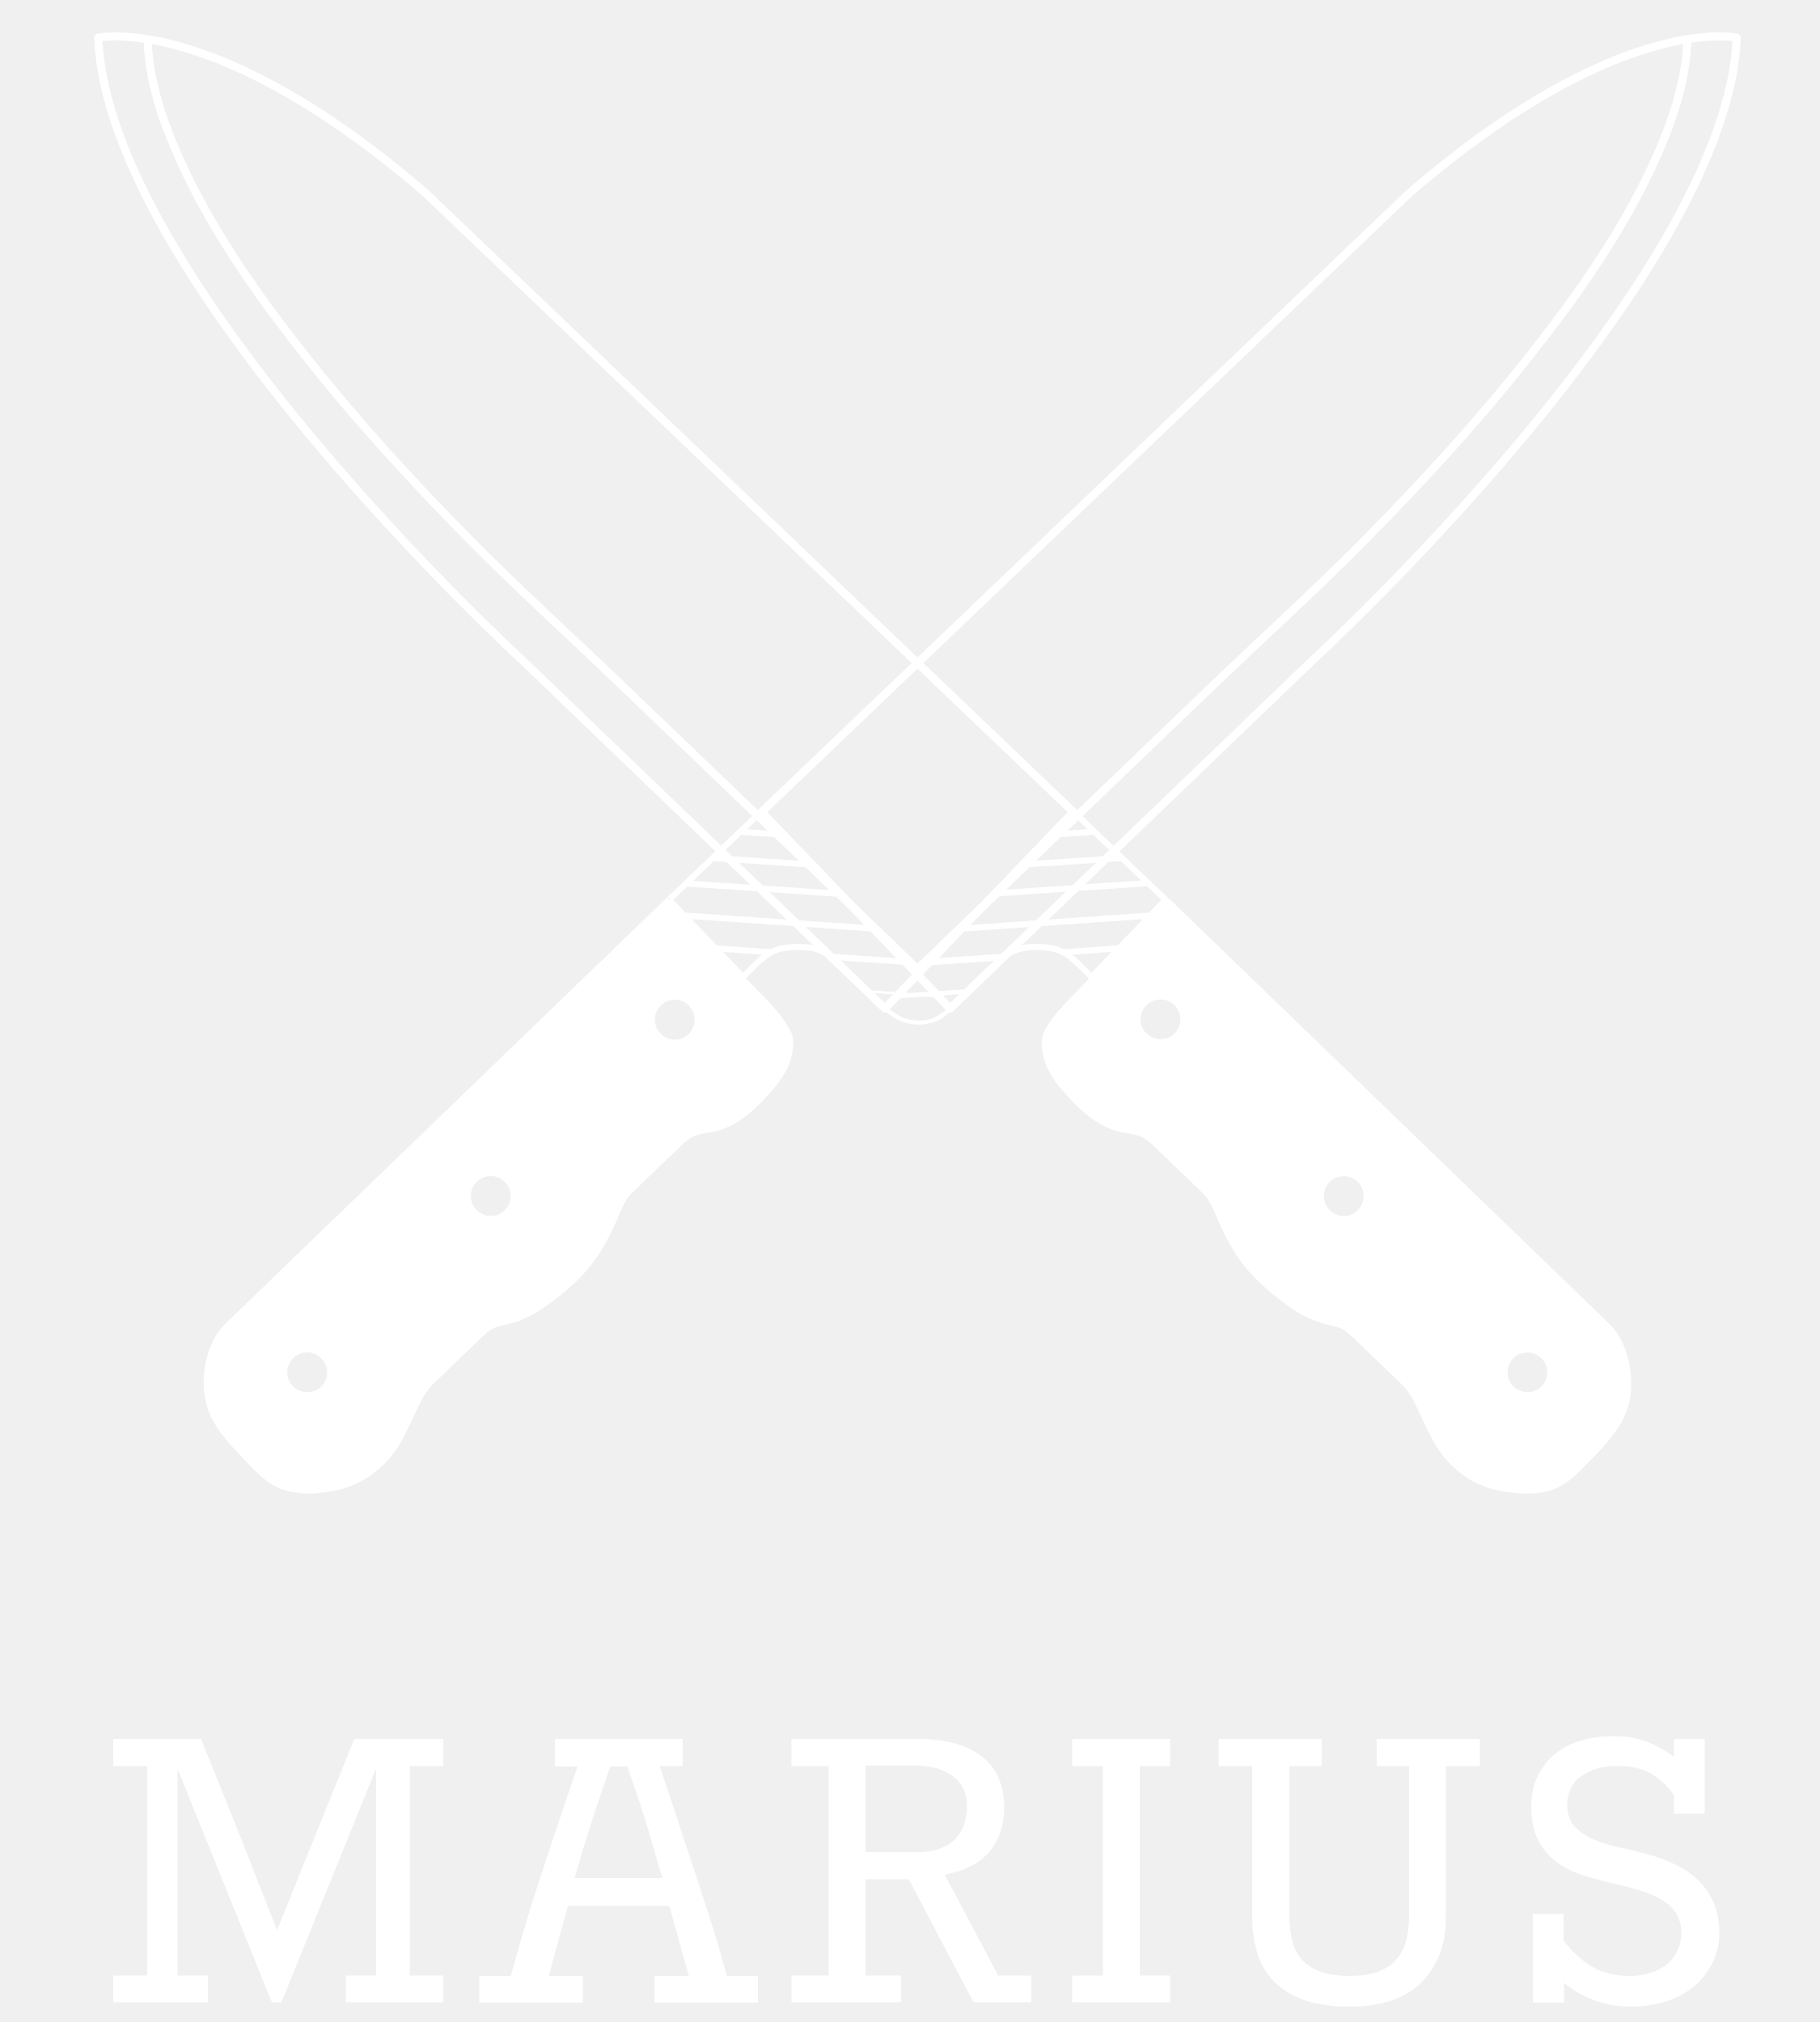
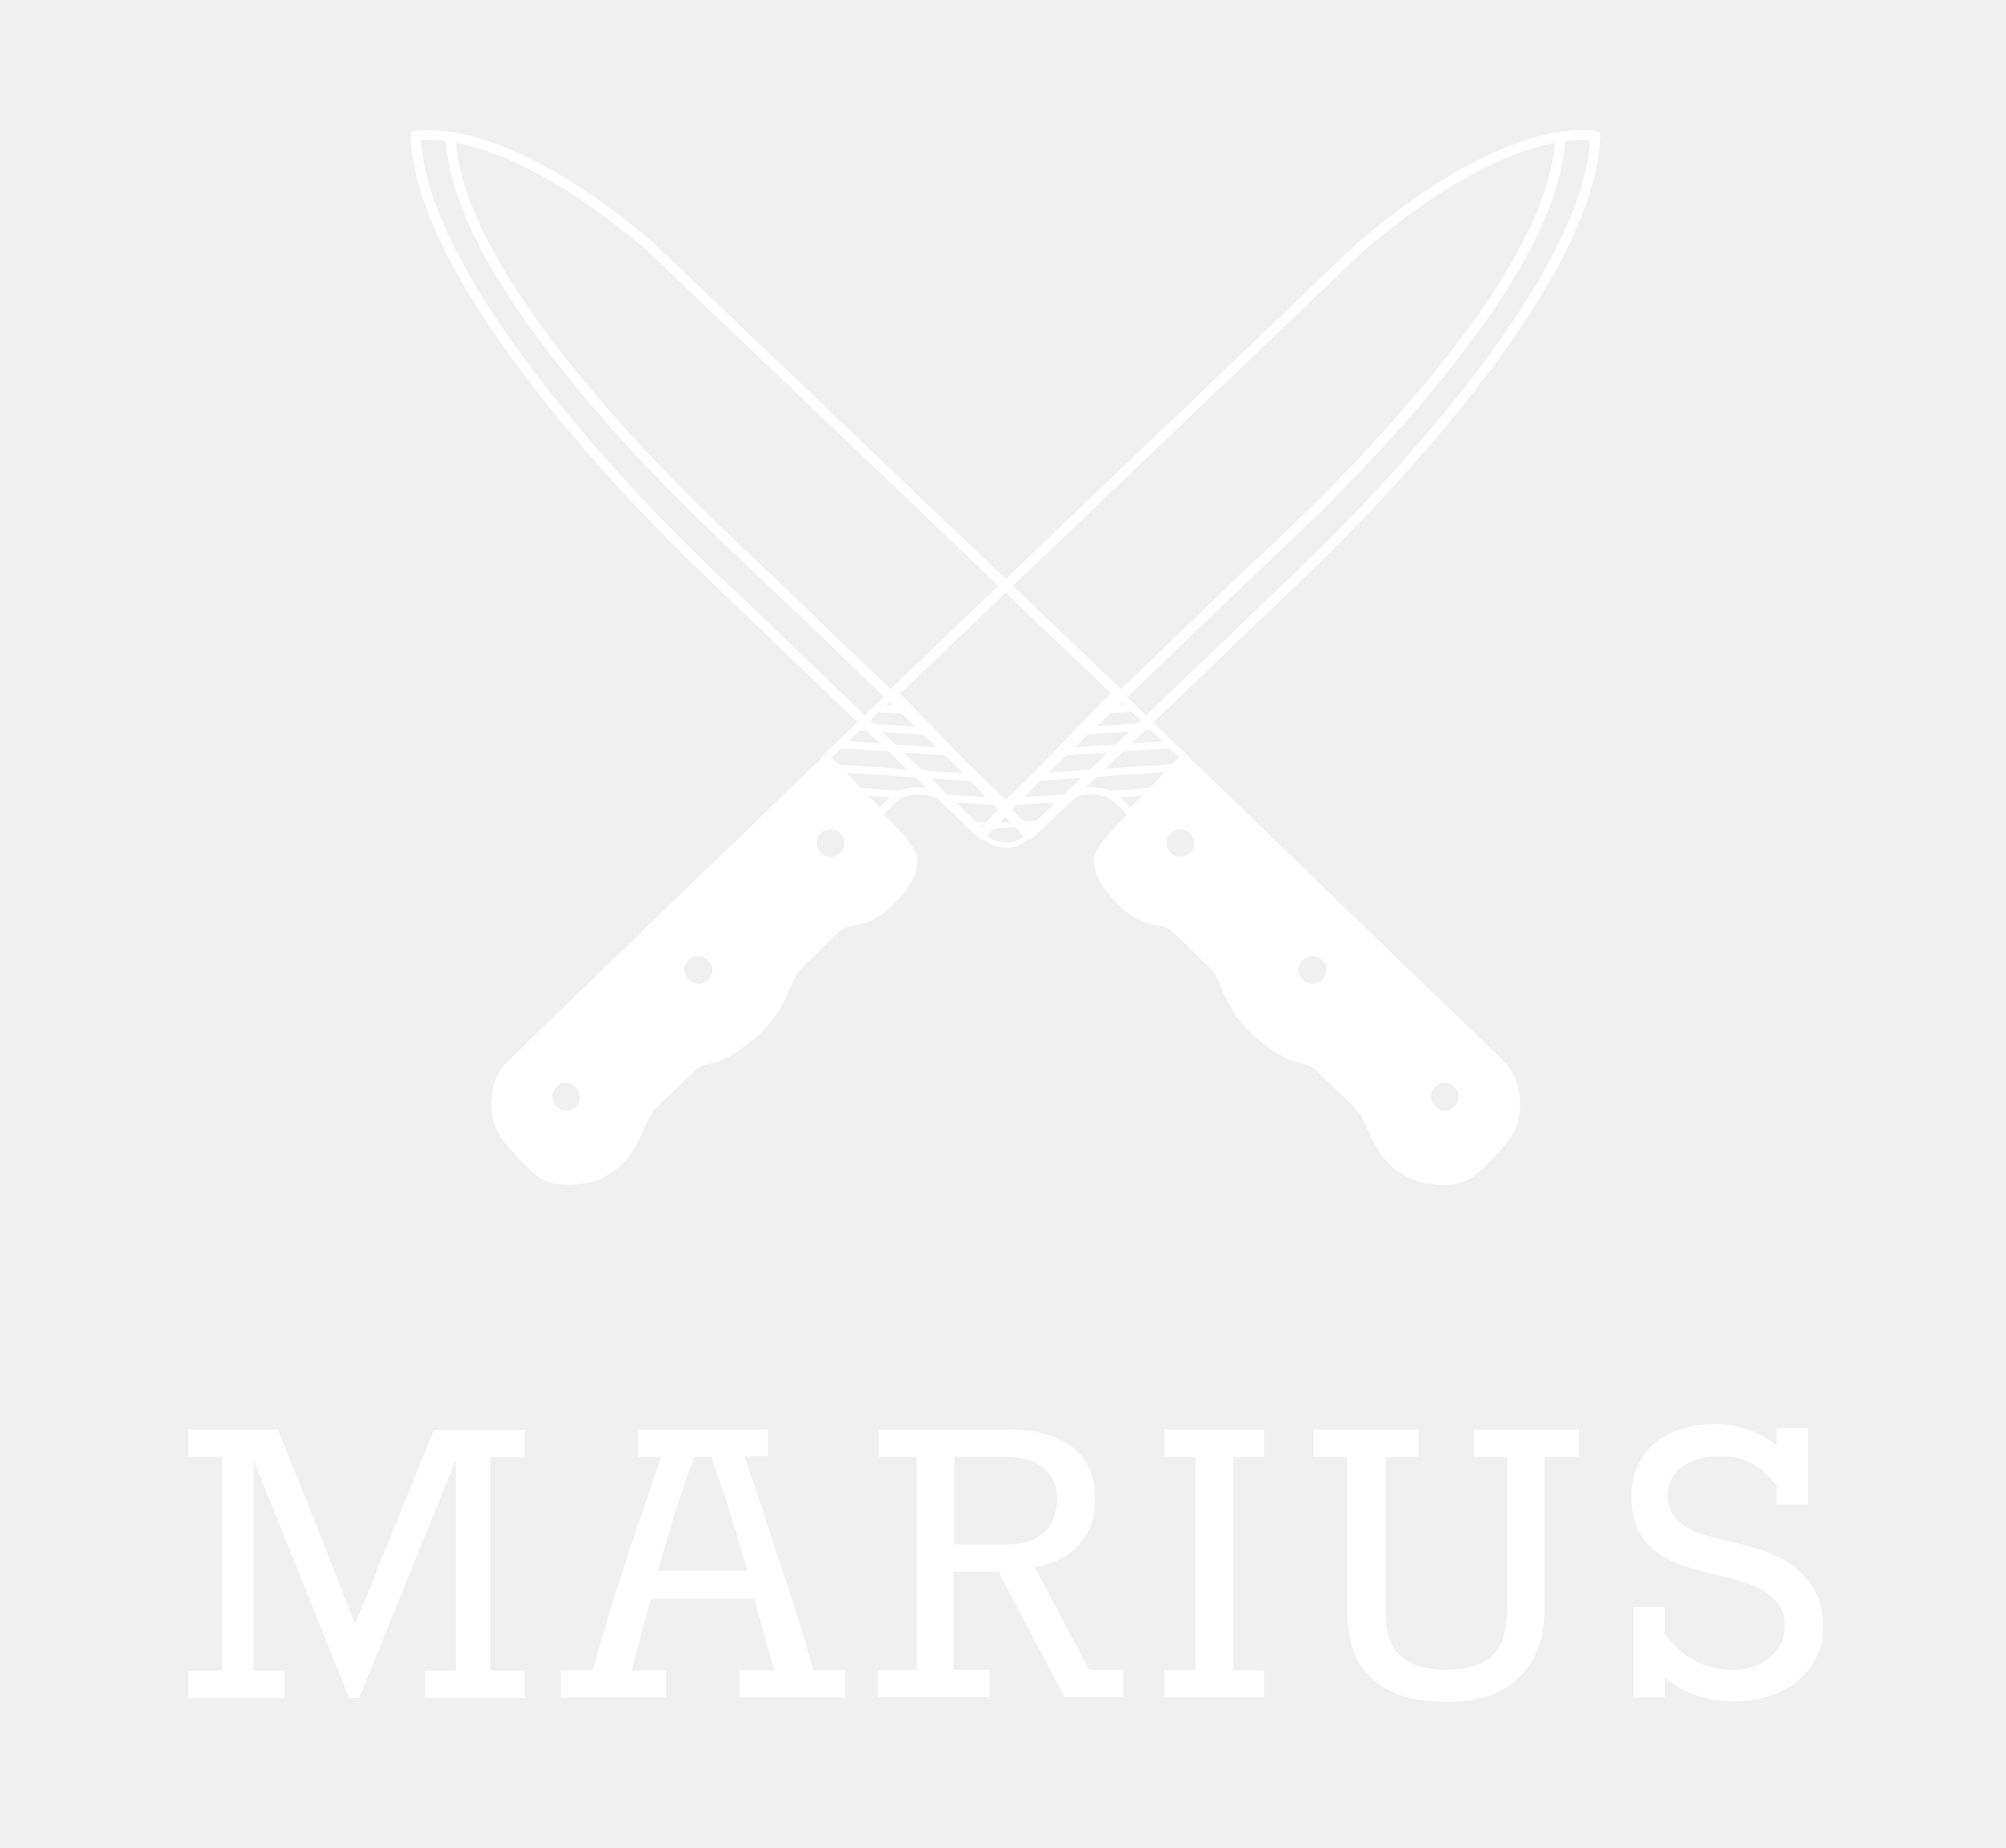
- <svg xmlns="http://www.w3.org/2000/svg" id="Calque_1" viewBox="0 0 450 500">
-   <style>.sf0{fill:#fff}.sf1{fill:none}.sf2,.sf3{fill:none;stroke-miterlimit:10}.sf2{stroke-linecap:round;stroke-linejoin:round;stroke:#fff;stroke-width:2}.sf3{stroke:#000;stroke-width:.5}.sf4,.sf5{fill:none;stroke:#fff}.sf4{stroke-miterlimit:10;stroke-width:1.5}.sf5{stroke-width:.5}.sf5,.sf6,.sf7,.sf8{stroke-miterlimit:10}.sf6{stroke-width:.5;stroke:#010202}.sf7,.sf8{stroke:#fff}.sf7{stroke-width:.5;fill:#fff}.sf8{fill:none}</style>
-   <path class="sf0" d="M36.4 436.7H28V430h21.7l9.5 23.6 9.3 23.7L87.6 430h22v6.7h-8.3v51.8h8.3v6.6H85.5v-6.6H93v-51.2l-23.4 57.8h-2.4l-23.3-57.7v51.1h7.5v6.6H28v-6.6h8.4v-51.8zM168.8 430v6.7h-5.7c2.6 7.7 4.6 13.8 6.1 18.4 1.5 4.6 2.5 7.5 3 9 1.4 4.3 2.8 8.6 4.1 12.7 1.3 4.1 2.4 8.1 3.4 11.8h7.7v6.6h-25.6v-6.6h8.5l-4.8-17.3h-25.1l-4.7 17.3h8.4v6.6h-25.6v-6.6h7.8c1.1-4 2.3-8.2 3.6-12.6 1.3-4.4 2.7-8.8 4.2-13.2 1.4-4.5 2.9-8.9 4.4-13.3 1.5-4.4 2.9-8.6 4.3-12.7h-5.6V430h31.6zm-5 34.4c-.8-2.5-1.8-6-3.1-10.5s-3.2-10.3-5.6-17.1h-4.2c-2.4 6.9-4.3 12.6-5.7 17.1-1.4 4.5-2.4 8-3.1 10.5h21.7zM195.7 488.5h9.2v-51.8h-9.2V430h31.1c3.7 0 6.9.4 9.6 1.2 2.7.8 4.9 1.9 6.7 3.4 1.7 1.5 3.1 3.2 3.9 5.3.8 2.1 1.3 4.4 1.3 6.9 0 4.4-1.2 8.1-3.6 11-2.4 2.9-6.1 4.8-11.1 5.8l13.2 24.9h8.2v6.6h-14.3l-16-30.4H214v23.8h8.8v6.6h-27.1v-6.6zm30.9-30.5c2.4 0 4.5-.3 6.1-1 1.6-.7 2.9-1.5 3.8-2.6.9-1.1 1.6-2.2 2-3.6.4-1.3.6-2.7.6-4 0-3.2-1.1-5.7-3.4-7.5-2.3-1.8-5.4-2.7-9.4-2.7H214V458h12.6zM265.1 488.5h7.6v-51.8h-7.6V430h24.2v6.7h-7.5v51.8h7.5v6.6h-24.2v-6.6zM301.3 436.7V430h25.5v6.7h-8v37.1c0 2.4.3 4.5.8 6.4.5 1.8 1.3 3.4 2.5 4.6s2.7 2.2 4.5 2.8c1.9.6 4.1 1 6.8 1 2.9 0 5.3-.3 7.2-1 1.9-.7 3.5-1.7 4.6-3 1.1-1.3 2-2.9 2.5-4.8s.7-4.1.7-6.6v-36.5h-8V430h25.5v6.7h-8.4v37c0 4.1-.6 7.5-1.9 10.4-1.3 2.8-3 5.2-5.1 7-2.1 1.8-4.6 3.1-7.5 3.9-2.8.8-5.8 1.2-9 1.2-5 0-9.1-.6-12.3-1.9-3.2-1.3-5.6-3-7.4-5.1-1.8-2.1-3-4.5-3.7-7.2-.7-2.7-1-5.5-1-8.4v-2.1-4.4-5.9-6.6-6.4-11.5h-8.3zM403.4 496.2c-6.4 0-12-2-16.7-5.9v4.9H379v-21.9h7.6v6.6c2.3 2.9 4.7 5.1 7.3 6.6 2.6 1.4 5.7 2.1 9.2 2.1 1.9 0 3.7-.3 5.2-.8s2.9-1.3 4-2.2c1.1-.9 1.9-2.1 2.5-3.3.6-1.3.9-2.7.9-4.2 0-2.1-.5-3.9-1.4-5.2-1-1.4-2.3-2.5-3.9-3.4-1.7-.9-3.6-1.7-5.8-2.3-2.2-.6-4.6-1.2-7.1-1.8-2.6-.6-5-1.3-7.3-2.1-2.3-.9-4.3-2-6-3.4-1.7-1.4-3.1-3.2-4.1-5.3-1-2.1-1.5-4.7-1.5-7.7 0-2.9.5-5.5 1.6-7.7s2.5-4 4.3-5.5c1.8-1.5 4-2.6 6.5-3.3 2.5-.8 5.1-1.1 8-1.1 2.7 0 5.4.4 7.9 1.3s4.9 2.2 7 3.9V430h7.6v18.5h-7.6v-4.6c-1.7-2.4-3.7-4.2-5.8-5.4-2.2-1.2-4.8-1.8-7.9-1.8-2.1 0-4 .2-5.5.7-1.6.5-2.9 1.2-4 2s-1.9 1.8-2.4 3c-.5 1.1-.8 2.4-.8 3.8 0 2.3.6 4.1 1.8 5.4 1.2 1.3 2.7 2.4 4.6 3.2 1.9.8 4 1.5 6.4 2 2.4.5 4.8 1.1 7.3 1.8 2.4.6 4.6 1.5 6.7 2.5 2.1 1 4 2.3 5.6 3.9 1.6 1.5 2.9 3.4 3.8 5.5.9 2.1 1.4 4.6 1.4 7.4 0 2.6-.5 5-1.6 7.3-1.1 2.2-2.5 4.2-4.4 5.8-1.9 1.6-4.2 2.9-6.8 3.8-2.8.9-5.7 1.4-8.9 1.4z" />
+ <svg xmlns="http://www.w3.org/2000/svg" id="Calque_1" viewBox="0 0 405 373">
+   <style>.sst0{fill:#fff}.sst1{fill:none}.sst2,.sst3{fill:none;stroke-miterlimit:10}.sst2{stroke-linecap:round;stroke-linejoin:round;stroke:#fff;stroke-width:2}.sst3{stroke:#000;stroke-width:.5}.sst4,.sst5{fill:none;stroke:#fff}.sst4{stroke-miterlimit:10;stroke-width:1.5}.sst5{stroke-width:.5}.sst5,.sst6,.sst7,.sst8{stroke-miterlimit:10}.sst6{stroke-width:.5;stroke:#010202}.sst7,.sst8{stroke:#fff}.sst7{stroke-width:.5;fill:#fff}.sst8{fill:none}</style>
+   <path class="sst0" d="M44.9 294.1H38v-5.5h18.1l7.9 19.6 7.7 19.7 15.9-39.2h18.3v5.5H99v43.1h6.9v5.5H85.8v-5.5H92v-42.5l-19.5 48h-2l-19.3-48v42.5h6.2v5.5H38v-5.5h6.9v-43.2zM155 288.5v5.5h-4.7c2.2 6.4 3.9 11.5 5.1 15.3 1.2 3.8 2.1 6.3 2.5 7.5 1.2 3.6 2.3 7.1 3.4 10.6 1.1 3.4 2 6.7 2.9 9.8h6.4v5.5h-21.3v-5.5h7l-4-14.4h-20.9l-3.9 14.4h7v5.5h-21.3v-5.5h6.5c.9-3.3 1.9-6.8 3-10.5 1.1-3.6 2.3-7.3 3.5-11 1.2-3.7 2.4-7.4 3.7-11 1.2-3.6 2.4-7.2 3.6-10.6h-4.7v-5.5H155zm-4.1 28.6c-.6-2.1-1.5-5-2.6-8.8-1.1-3.8-2.7-8.5-4.7-14.2h-3.5c-2 5.7-3.6 10.5-4.7 14.2-1.1 3.8-2 6.7-2.6 8.8h18.1zM177.4 337.2h7.7v-43.1h-7.7v-5.5h25.9c3.1 0 5.8.3 8 1s4.1 1.6 5.5 2.8c1.5 1.2 2.5 2.7 3.2 4.4.7 1.7 1.1 3.6 1.1 5.7 0 3.7-1 6.7-3 9.1-2 2.4-5 4-9.2 4.8l11 20.7h6.9v5.5h-11.9l-13.3-25.3h-9.1v19.8h7.3v5.5h-22.5v-5.4zm25.7-25.4c2 0 3.7-.3 5-.8 1.3-.5 2.4-1.3 3.2-2.1.8-.9 1.3-1.9 1.6-3 .3-1.1.5-2.2.5-3.4 0-2.7-.9-4.7-2.8-6.2s-4.5-2.2-7.8-2.2h-10.1v17.7h10.4zM235.1 337.2h6.3v-43.1h-6.3v-5.5h20.1v5.5H249v43.1h6.2v5.5h-20.1v-5.5zM265.2 294.1v-5.5h21.2v5.5h-6.7v30.8c0 2 .2 3.8.6 5.3.4 1.5 1.1 2.8 2.1 3.8s2.2 1.8 3.8 2.3c1.5.5 3.4.8 5.7.8 2.4 0 4.4-.3 6-.8 1.6-.6 2.9-1.4 3.8-2.5 1-1.1 1.6-2.4 2-4 .4-1.6.6-3.4.6-5.4v-30.3h-6.7v-5.5h21.2v5.5h-7v30.8c0 3.4-.5 6.3-1.6 8.6-1 2.4-2.5 4.3-4.2 5.8-1.8 1.5-3.9 2.6-6.2 3.3-2.4.7-4.9 1-7.5 1-4.2 0-7.6-.5-10.2-1.6-2.6-1.1-4.7-2.5-6.2-4.2-1.5-1.7-2.5-3.7-3.1-6-.5-2.3-.8-4.6-.8-7v-1.7-3.6-4.9-5.5-5.4-9.6h-6.8zM350 343.5c-5.3 0-10-1.6-13.9-4.9v4.1h-6.3v-18.2h6.3v5.4c1.9 2.4 3.9 4.3 6.1 5.4 2.2 1.2 4.7 1.8 7.7 1.8 1.6 0 3-.2 4.3-.7 1.3-.5 2.4-1.1 3.3-1.9.9-.8 1.6-1.7 2.1-2.8.5-1.1.7-2.2.7-3.5 0-1.8-.4-3.2-1.2-4.3-.8-1.1-1.9-2.1-3.3-2.9-1.4-.8-3-1.4-4.8-1.9-1.8-.5-3.8-1-5.9-1.5-2.1-.5-4.1-1.1-6.1-1.8-1.9-.7-3.6-1.7-5-2.8-1.4-1.2-2.6-2.6-3.4-4.4-.8-1.8-1.2-3.9-1.2-6.4 0-2.4.4-4.5 1.3-6.4.9-1.8 2.1-3.4 3.6-4.6 1.5-1.2 3.3-2.1 5.4-2.8 2.1-.6 4.3-.9 6.6-.9s4.5.4 6.6 1.1c2.1.7 4 1.8 5.8 3.2v-3.5h6.3v15.4h-6.3V300c-1.4-2-3.1-3.5-4.9-4.5-1.8-1-4-1.5-6.5-1.5-1.8 0-3.3.2-4.6.6-1.3.4-2.4 1-3.3 1.7-.9.7-1.6 1.5-2 2.5-.5 1-.7 2-.7 3.1 0 1.9.5 3.4 1.5 4.5s2.2 2 3.8 2.7c1.6.7 3.4 1.2 5.4 1.7 2 .4 4 .9 6.1 1.5 2 .5 3.8 1.2 5.6 2.1 1.8.9 3.3 1.9 4.6 3.2 1.3 1.3 2.4 2.8 3.2 4.6.8 1.8 1.2 3.8 1.2 6.2 0 2.2-.4 4.2-1.3 6-.9 1.9-2.1 3.5-3.7 4.8-1.6 1.4-3.5 2.4-5.7 3.2-2.3.7-4.7 1.1-7.4 1.1z" />
  <g>
-     <path class="sf1" d="M201.1 214.3c7.2 7.5 16.1 16.8 23 24h.1-.1c.9.9 1.7 1.8 2.5 2.6l.1-.1-25.4-26.5h-.2z" />
-     <path class="sf2" d="M324.4 163.4s102.8-94.2 105-154.1c0 0-5.6-1.2-16.4 1.2-13.6 3.1-35.5 12.2-64.6 37.3l-160.1 153 12.5 13h.1-.1l25.4 26.5c8.7-8.4 20.6-19.7 29.2-28.1l44.1-42.3c12.9-12.4 26.1-24.3 38.6-37 14-14.2 27.5-28.9 39.7-44.4 12.6-16 24.7-33 32.7-51.9 3.6-8.4 6.4-17.5 6.7-26.7-.3 9.2-3.1 18.2-6.7 26.7-8 18.8-20 35.9-32.7 51.9-12.3 15.5-25.7 30.2-39.7 44.4-12.5 12.7-25.8 24.7-38.6 37l-44.1 42.3c-8.7 8.3-20.5 19.7-29.2 28.1l8.7 9.1 89.5-86z" />
-     <path class="sf3" d="M165 222.2h.1z" />
-     <path class="sf4" d="M200.6 213.8l-23.9-1.6 23.9 1.6c-2.7-2.8-5.1-5.3-7.1-7.4l-10.3-.7 10.3.7c-3.3-3.4-5.4-5.6-5.4-5.6l-22.7 21.7 18.3 19.1c2.9-2.8 5.7-6.4 9.8-7.1 1.7-.3 3.5-.4 5.3-.3 2.8.1 4.9 1 6.8 2.4l17.9 1.2c-6.8-7.2-15.7-16.5-22.9-24zm6.6 7.2l-37-2.5 37 2.5zm-30.1 13.5l13.8 1-13.8-1zm-7.8-8.1l46.5 3.2-46.5-3.2z" />
-     <path class="sf5" d="M206.2 237c2.2 1.5 4 3.6 6.1 5.8.8.8 1.6 1.6 2.3 2.4l17.3 1.2c-1.4-1.5-3.3-3.4-5.3-5.6l-.1.1.1-.1c-.8-.8-1.6-1.7-2.5-2.6l-17.9-1.2z" />
-     <path class="sf5" d="M217.1 247.8c2.6 2.7 4.4 4.6 8.2 5 1.9.2 3.8-.1 5.6-.8.5-.2 4-2.5 3.9-2.7 0 0-.8-.8-2.9-3l-17.3-1.2c.9 1 1.7 1.9 2.5 2.7z" />
-     <path class="sf6" d="M165.1 222.1v.1-.1z" />
-     <path class="sf7" d="M165 222.2L56 327.4c-4.2 4-5.8 10.9-5.3 16.5.6 7.4 5.4 12.1 10.2 17.2 3.2 3.4 6.3 6.6 11 7.5 3.9.8 6.7.5 10.5-.2 1.4-.2 2.7-.6 4-1.1 4.6-1.7 8.5-4.9 11.3-8.9 2.6-3.8 4.2-8.3 6.3-12.3.9-1.7 2-3.2 3.4-4.5l12.4-11.9c1-1 2.3-1.7 3.7-2 3.9-.9 7-1.9 10.3-4.2 4.5-3 8.9-6.7 12.2-10.9 3.3-4.2 5.5-9.1 7.6-14 .7-1.6 1.7-3.1 3-4.3l7.4-7.1c1.6-1.6 3.3-3.1 4.9-4.7 2.1-2 3.8-2.3 6.6-2.7 2.1-.3 4.1-1.1 5.9-2.1 3.7-2.1 6.7-5.2 9.5-8.4 3.1-3.6 5.4-7.8 4.9-12.7 0 0-.3-2.8-6.4-9.2l-6.1-6.3c0 .1-18.3-18.9-18.3-18.9zM72.2 342.9c-2-2.1-1.9-5.4.2-7.3 2.1-2 5.4-1.9 7.3.2 2 2.1 1.9 5.4-.2 7.3-2 1.9-5.3 1.9-7.3-.2zm45.4-43.6c-2-2.1-1.9-5.4.2-7.3 2.1-2 5.4-1.9 7.3.2 2 2.1 1.9 5.4-.2 7.3-2 2-5.3 1.9-7.3-.2zm52.8-43.4c-2.1 2-5.4 1.9-7.3-.2-2-2.1-1.9-5.4.2-7.3 2.1-2 5.4-1.9 7.3.2 1.9 2 1.9 5.3-.2 7.3zM165.1 222.2l18.3 19.1-18.3-19.1z" />
-     <path class="sf1" d="M252.6 214.3c-7.2 7.5-16.1 16.8-23 24h-.1.1c-.9.9-1.7 1.8-2.5 2.6l-.1-.1 25.4-26.5h.2z" />
-     <path class="sf2" d="M129.3 163.4S26.5 69.2 24.3 9.3c0 0 5.6-1.2 16.4 1.2 13.6 3.1 35.5 12.2 64.6 37.3l160.1 153-12.5 13h-.1.1l-25.4 26.5c-8.7-8.4-20.6-19.7-29.2-28.1l-44.1-42.3c-12.9-12.4-26.1-24.3-38.6-37-14-14.2-27.5-28.9-39.7-44.4-12.6-16-24.7-33-32.7-51.9-3.6-8.4-6.4-17.5-6.7-26.7.3 9.2 3.1 18.2 6.7 26.7 8 18.8 20 35.9 32.7 51.9 12.3 15.5 25.7 30.2 39.7 44.4 12.5 12.7 25.8 24.7 38.6 37l44.1 42.3c8.7 8.3 20.5 19.7 29.2 28.1l-8.7 9.1-89.5-86z" />
-     <path class="sf3" d="M288.7 222.2z" />
-     <path class="sf4" d="M230.1 237.8l17.9-1.2c1.9-1.3 4-2.2 6.8-2.4 1.8-.1 3.5 0 5.3.3 4.1.7 6.9 4.4 9.8 7.1l18.3-19.1-22.7-21.7s-2.1 2.2-5.4 5.6l10.3-.7-10.3.7c-2 2.1-4.4 4.6-7.1 7.4l23.9-1.6-23.9 1.6c-7.1 7.5-16 16.8-22.9 24zm53.4-19.4l-37 2.5 37-2.5zm-20.7 17.1l13.8-1-13.8 1zm-24.8-5.9l46.5-3.2-46.5 3.2z" />
-     <path class="sf8" d="M247.5 237c-2.2 1.5-4 3.6-6.1 5.8-.8.8-1.6 1.6-2.3 2.4l-17.3 1.2c1.4-1.5 3.3-3.4 5.3-5.6l.1.1-.1-.1c.8-.8 1.6-1.7 2.5-2.6l17.9-1.2z" />
-     <path class="sf8" d="M236.6 247.8c-2.6 2.7-4.4 4.6-8.2 5-1.9.2-3.8-.1-5.6-.8-.5-.2-4-2.5-3.9-2.7 0 0 .8-.8 2.9-3l17.3-1.2c-.9 1-1.7 1.9-2.5 2.7z" />
-     <path class="sf6" d="M288.7 222.1v.1-.1z" />
-     <path class="sf7" d="M270.4 241.2l-6.1 6.3c-6.2 6.4-6.4 9.2-6.4 9.2-.5 4.9 1.8 9.1 4.9 12.7 2.8 3.2 5.8 6.3 9.5 8.4 1.8 1 3.8 1.8 5.9 2.1 2.9.5 4.5.7 6.6 2.7 1.6 1.6 3.3 3.1 4.9 4.7l7.4 7.1c1.3 1.2 2.3 2.7 3 4.3 2.1 4.9 4.3 9.8 7.6 14 3.3 4.2 7.7 7.8 12.2 10.9 3.4 2.3 6.4 3.3 10.3 4.2 1.4.3 2.6 1 3.7 2l12.4 11.9c1.4 1.3 2.5 2.8 3.4 4.5 2.1 4 3.7 8.5 6.3 12.3 2.8 4 6.7 7.3 11.3 8.9 1.3.5 2.7.8 4 1.1 3.8.6 6.6.9 10.5.2 4.7-.9 7.8-4.2 11-7.5 4.9-5.1 9.6-9.8 10.2-17.2.4-5.6-1.1-12.4-5.3-16.5l-109-105.3-18.3 19zm103.7 101.9c-2.1-2-2.1-5.3-.2-7.3 2-2.1 5.3-2.1 7.3-.2 2.1 2 2.1 5.3.2 7.3-1.9 2.1-5.2 2.1-7.3.2zm-45.4-43.6c-2.1-2-2.1-5.3-.2-7.3 2-2.1 5.3-2.1 7.3-.2 2.1 2 2.1 5.3.2 7.3-1.9 2.1-5.2 2.2-7.3.2zm-45.5-51c2-2.1 5.3-2.1 7.3-.2 2.1 2 2.1 5.3.2 7.3-2 2.1-5.3 2.1-7.3.2-2.2-1.9-2.2-5.2-.2-7.3zM288.7 222.2l-18.3 19.1 18.3-19.1z" />
+     <path class="sst1" d="M187.8 147.9c4.2 4.4 9.5 9.9 13.5 14.1h.1-.1l1.5 1.5.1-.1-15-15.6-.1.1z" />
+     <path class="sst2" d="M260.4 118s60.4-55.4 61.7-90.6c0 0-3.3-.7-9.6.7-8 1.8-20.9 7.2-38 21.9l-94.2 90 7.4 7.6h.1-.1l15 15.6c5.1-4.9 12.1-11.6 17.2-16.5 8.6-8.3 17.3-16.6 25.9-24.9 7.6-7.3 15.3-14.3 22.7-21.8 8.2-8.3 16.1-17 23.4-26.1 7.4-9.4 14.5-19.4 19.2-30.5 2.1-5 3.7-10.3 3.9-15.7-.2 5.4-1.9 10.7-3.9 15.7-4.7 11.1-11.8 21.1-19.2 30.5-7.2 9.1-15.1 17.8-23.4 26.1-7.4 7.5-15.2 14.5-22.7 21.8-8.6 8.3-17.3 16.6-25.9 24.9-5.1 4.9-12.1 11.6-17.2 16.5l5.1 5.3 52.6-50.5z" />
+     <path class="sst3" d="M166.7 152.6z" />
+     <path class="sst4" d="M187.6 147.7l-14.1-1 14.1 1c-1.6-1.6-3-3.1-4.2-4.3l-6-.4 6 .4c-1.9-2-3.2-3.3-3.2-3.3l-13.4 12.8 10.8 11.2c1.7-1.6 3.3-3.8 5.8-4.2 1-.2 2.1-.2 3.1-.2 1.6.1 2.9.6 4 1.4l10.5.7c-4-4.3-9.2-9.8-13.4-14.1zm3.8 4.1l-21.7-1.5 21.7 1.5zm-17.7 8l8.1.6-8.1-.6zm-4.6-4.7l27.3 1.9-27.3-1.9z" />
+     <path class="sst5" d="M190.8 161.3c1.3.9 2.4 2.1 3.6 3.4.5.5.9 1 1.4 1.4l10.2.7c-.8-.9-1.9-2-3.1-3.3l-.1.1.1-.1-1.5-1.5-10.6-.7z" />
+     <path class="sst5" d="M197.3 167.6c1.5 1.6 2.6 2.7 4.8 3 1.1.1 2.2-.1 3.3-.4.3-.1 2.4-1.5 2.3-1.6 0 0-.5-.5-1.7-1.8l-10.2-.7 1.5 1.5z" />
+     <path class="sst6" d="M166.7 152.5v.1-.1z" />
+     <path class="sst7" d="M166.7 152.6l-64.1 61.9c-2.5 2.4-3.4 6.4-3.1 9.7.3 4.4 3.2 7.1 6 10.1 1.9 2 3.7 3.9 6.5 4.4 2.3.4 3.9.3 6.1-.1.8-.1 1.6-.3 2.4-.6 2.7-1 5-2.9 6.7-5.3 1.5-2.2 2.5-4.9 3.7-7.2.5-1 1.2-1.9 2-2.6l7.3-7c.6-.6 1.3-1 2.2-1.2 2.3-.5 4.1-1.1 6.1-2.5 2.7-1.8 5.3-3.9 7.2-6.4 1.9-2.5 3.2-5.4 4.4-8.2.4-.9 1-1.8 1.7-2.5l4.3-4.2c1-.9 1.9-1.8 2.9-2.8 1.2-1.2 2.2-1.3 3.9-1.6 1.2-.2 2.4-.6 3.5-1.2 2.2-1.2 4-3.1 5.6-4.9 1.8-2.1 3.2-4.6 2.9-7.5 0 0-.2-1.6-3.8-5.4l-3.6-3.7c-.1 0-10.8-11.2-10.8-11.2zm-54.6 70.9c-1.2-1.2-1.1-3.2.1-4.3 1.2-1.2 3.2-1.1 4.3.1 1.2 1.2 1.1 3.2-.1 4.3-1.2 1.2-3.1 1.2-4.3-.1zm26.7-25.6c-1.2-1.2-1.1-3.2.1-4.3 1.2-1.2 3.2-1.1 4.3.1 1.2 1.2 1.1 3.2-.1 4.3-1.2 1.2-3.1 1.1-4.3-.1zm31-25.5c-1.2 1.2-3.2 1.1-4.3-.1-1.2-1.2-1.1-3.2.1-4.3 1.2-1.2 3.2-1.1 4.3.1 1.2 1.2 1.1 3.1-.1 4.3zM166.7 152.6l10.8 11.2-10.8-11.2z" />
+     <path class="sst1" d="M218.2 147.9c-4.2 4.4-9.5 9.9-13.5 14.1h-.1.1l-1.5 1.5-.1-.1 15-15.6.1.1z" />
+     <path class="sst2" d="M145.6 118S85.2 62.6 83.9 27.4c0 0 3.3-.7 9.6.7 8 1.8 20.9 7.2 38 21.9l94.2 89.9-7.4 7.6h-.1.1l-15 15.6c-5.1-4.9-12.1-11.6-17.2-16.5-8.6-8.3-17.3-16.6-25.9-24.9-7.6-7.3-15.3-14.3-22.7-21.8-8.2-8.3-16.1-17-23.4-26.1-7.4-9.4-14.5-19.4-19.2-30.5-2.1-5-3.7-10.3-3.9-15.7.2 5.4 1.8 10.7 3.9 15.7 4.7 11.1 11.8 21.1 19.2 30.5 7.2 9.1 15.1 17.8 23.4 26.1 7.4 7.5 15.2 14.5 22.7 21.8 8.6 8.3 17.3 16.6 25.9 24.9 5.1 4.9 12.1 11.6 17.2 16.5l-5.1 5.3-52.6-50.4z" />
+     <path class="sst3" d="M239.3 152.6z" />
+     <path class="sst4" d="M204.9 161.8l10.5-.7c1.1-.8 2.4-1.3 4-1.4 1-.1 2.1 0 3.1.2 2.4.4 4.1 2.6 5.8 4.2l10.8-11.2-13.4-12.9s-1.2 1.3-3.2 3.3l6-.4-6 .4c-1.2 1.2-2.6 2.7-4.2 4.3l14.1-1-14.1 1c-4.1 4.4-9.3 9.9-13.4 14.2zm31.4-11.5l-21.7 1.5 21.7-1.5zm-12.1 10.1l8.1-.6-8.1.6zm-14.7-3.5l27.3-1.9-27.3 1.9z" />
+     <path class="sst8" d="M215.2 161.3c-1.3.9-2.4 2.1-3.6 3.4-.5.5-.9 1-1.4 1.4l-10.2.7c.8-.9 1.9-2 3.1-3.3l.1.1-.1-.1 1.5-1.5 10.6-.7z" />
+     <path class="sst8" d="M208.7 167.6c-1.5 1.6-2.6 2.7-4.8 3-1.1.1-2.2-.1-3.3-.4-.3-.1-2.4-1.5-2.3-1.6 0 0 .5-.5 1.7-1.8l10.2-.7-1.5 1.5z" />
+     <path class="sst6" d="M239.3 152.5v.1-.1z" />
+     <path class="sst7" d="M228.6 163.8l-3.6 3.7c-3.6 3.8-3.8 5.4-3.8 5.4-.3 2.9 1.1 5.4 2.9 7.5 1.6 1.9 3.4 3.7 5.6 4.9 1.1.6 2.3 1 3.5 1.2 1.7.3 2.7.4 3.9 1.6 1 .9 1.9 1.8 2.9 2.8l4.3 4.2c.7.7 1.3 1.6 1.7 2.5 1.2 2.9 2.5 5.8 4.4 8.2 1.9 2.4 4.5 4.6 7.2 6.4 2 1.3 3.8 1.9 6.1 2.5.8.2 1.6.6 2.2 1.2l7.3 7c.8.8 1.5 1.7 2 2.6 1.2 2.4 2.2 5 3.7 7.2 1.6 2.4 3.9 4.3 6.7 5.3.8.3 1.6.5 2.4.6 2.2.4 3.9.6 6.1.1 2.8-.5 4.6-2.4 6.5-4.4 2.9-3 5.7-5.7 6-10.1.3-3.3-.7-7.3-3.1-9.7l-64.1-61.9-10.8 11.2zm61 59.8c-1.2-1.2-1.3-3.1-.1-4.3 1.2-1.2 3.1-1.3 4.3-.1 1.2 1.2 1.3 3.1.1 4.3-1.2 1.3-3.1 1.3-4.3.1zM262.9 198c-1.2-1.2-1.3-3.1-.1-4.3 1.2-1.2 3.1-1.3 4.3-.1 1.2 1.2 1.3 3.1.1 4.3-1.2 1.2-3.1 1.3-4.3.1zm-26.8-29.9c1.2-1.2 3.1-1.3 4.3-.1 1.2 1.2 1.3 3.1.1 4.3-1.2 1.2-3.1 1.3-4.3.1-1.2-1.2-1.3-3.1-.1-4.3zM239.3 152.6l-10.8 11.2 10.8-11.2z" />
  </g>
</svg>
